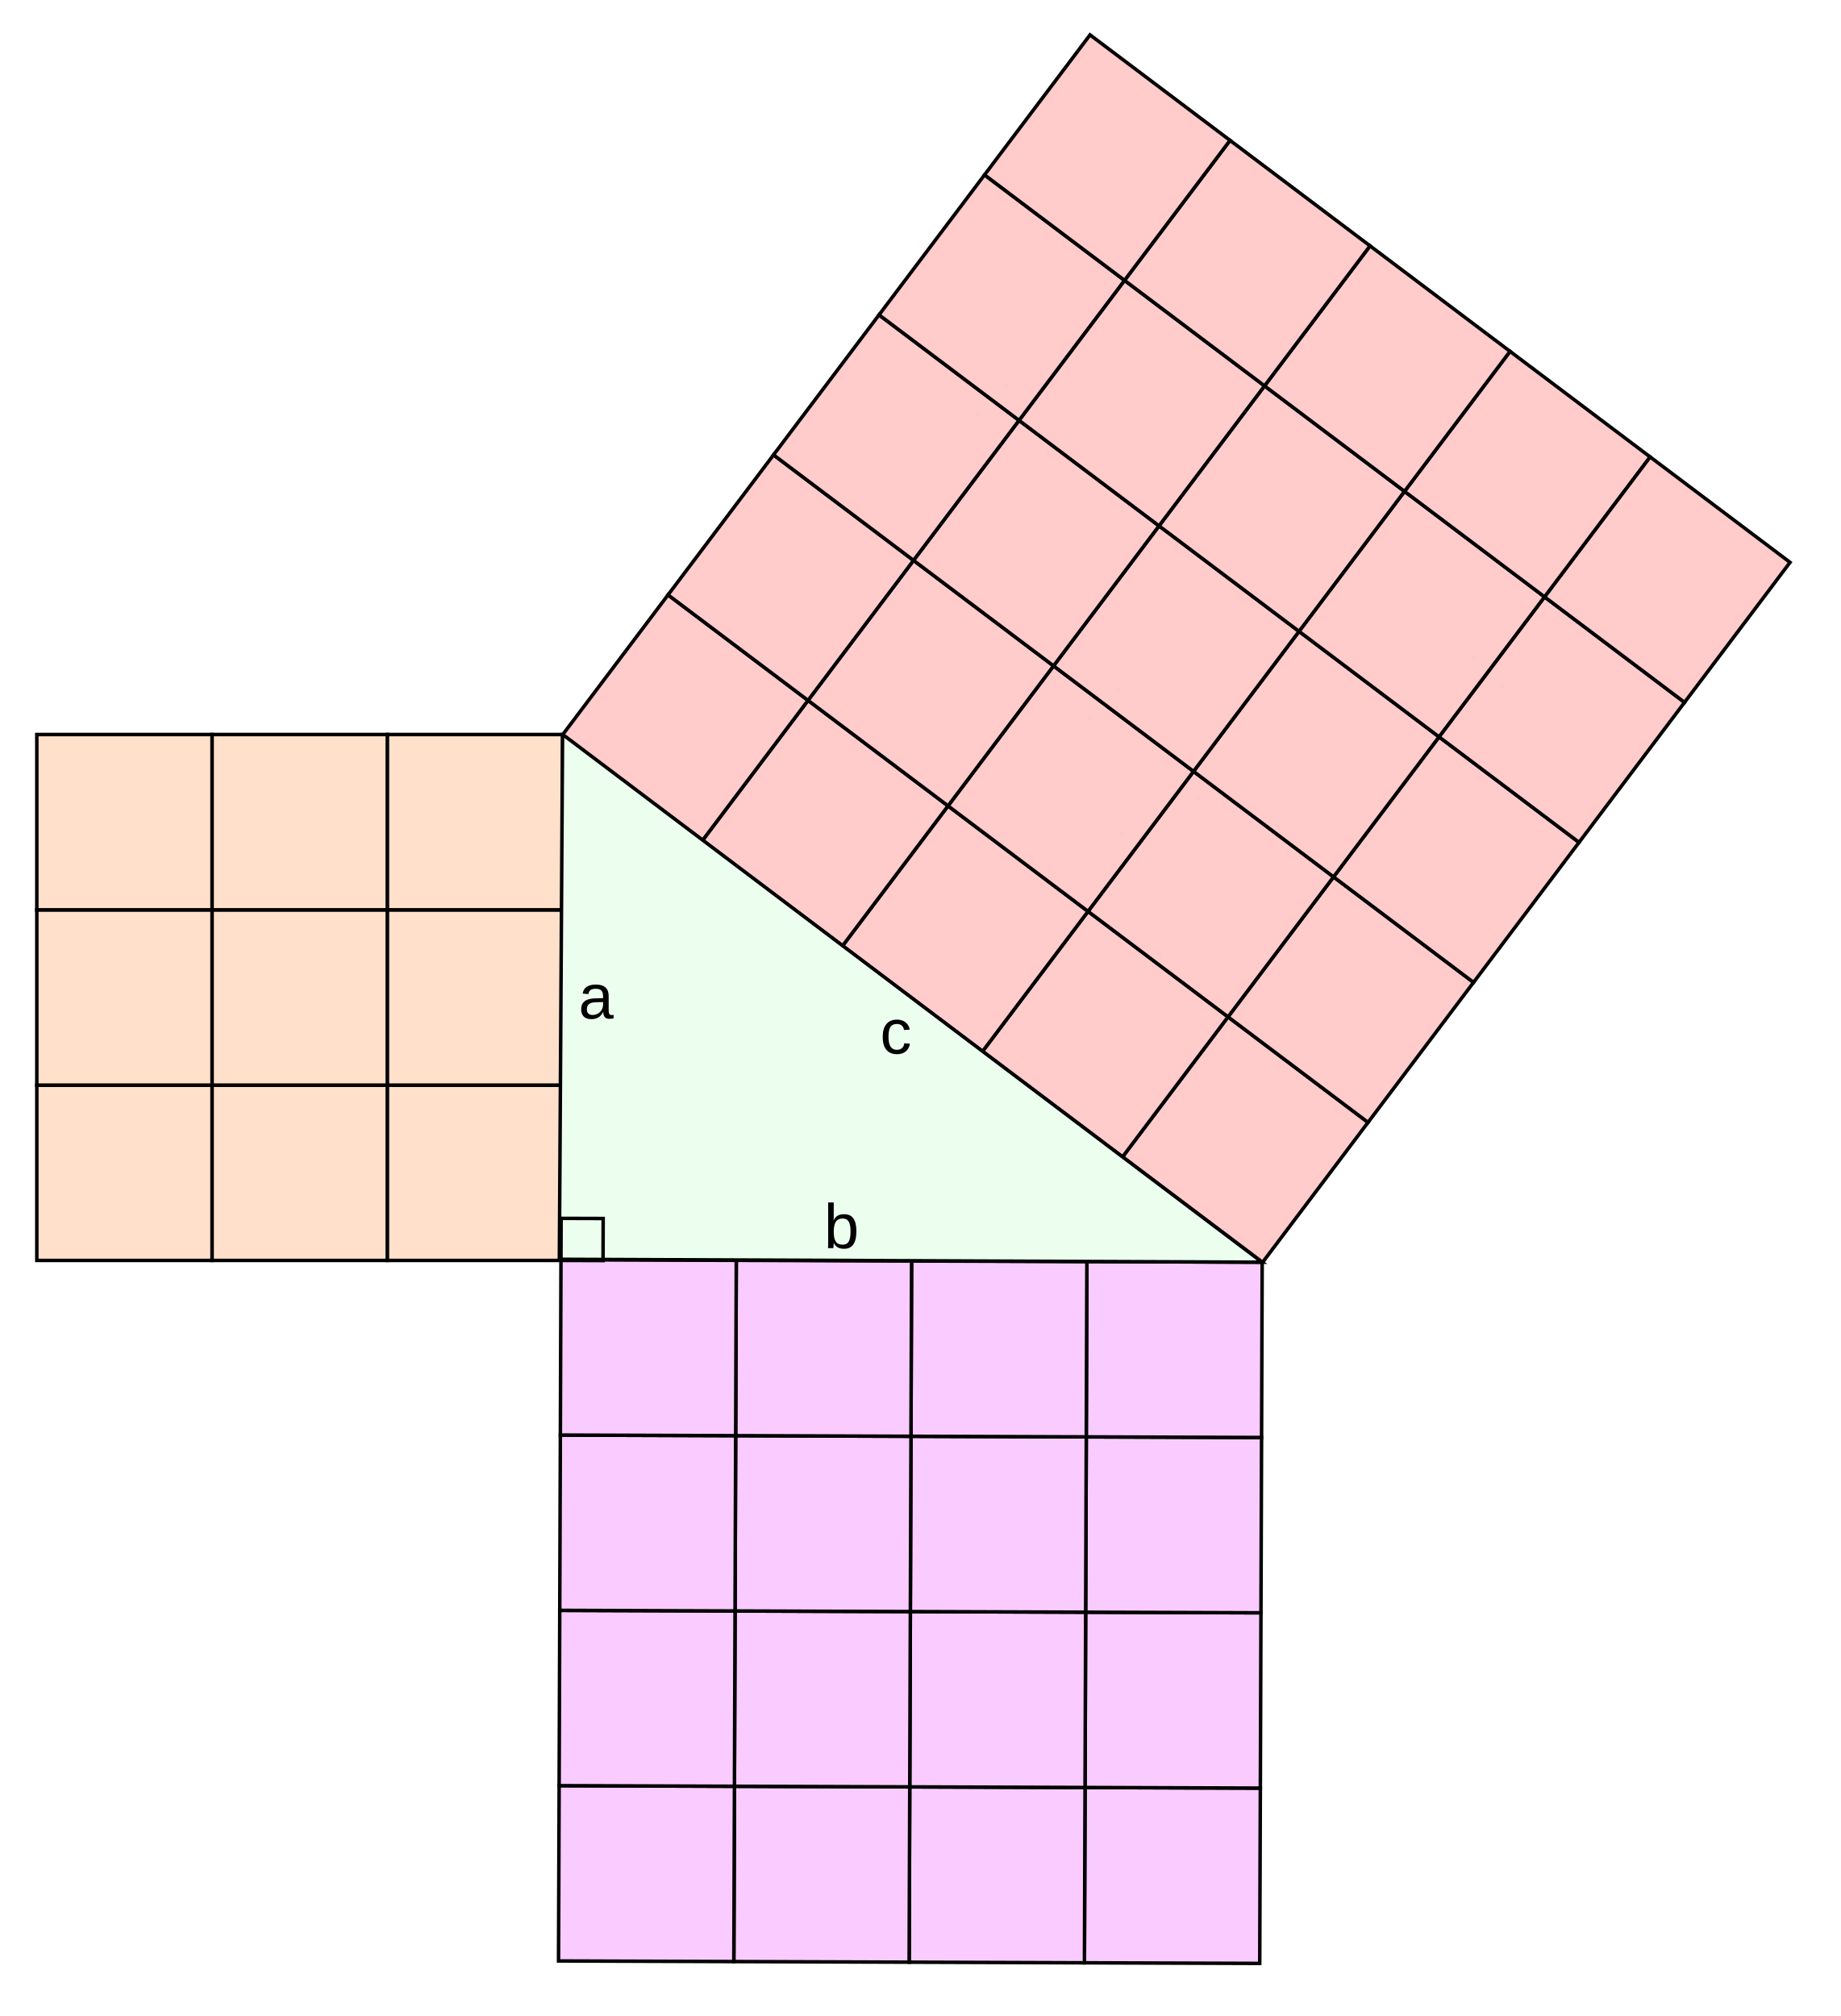
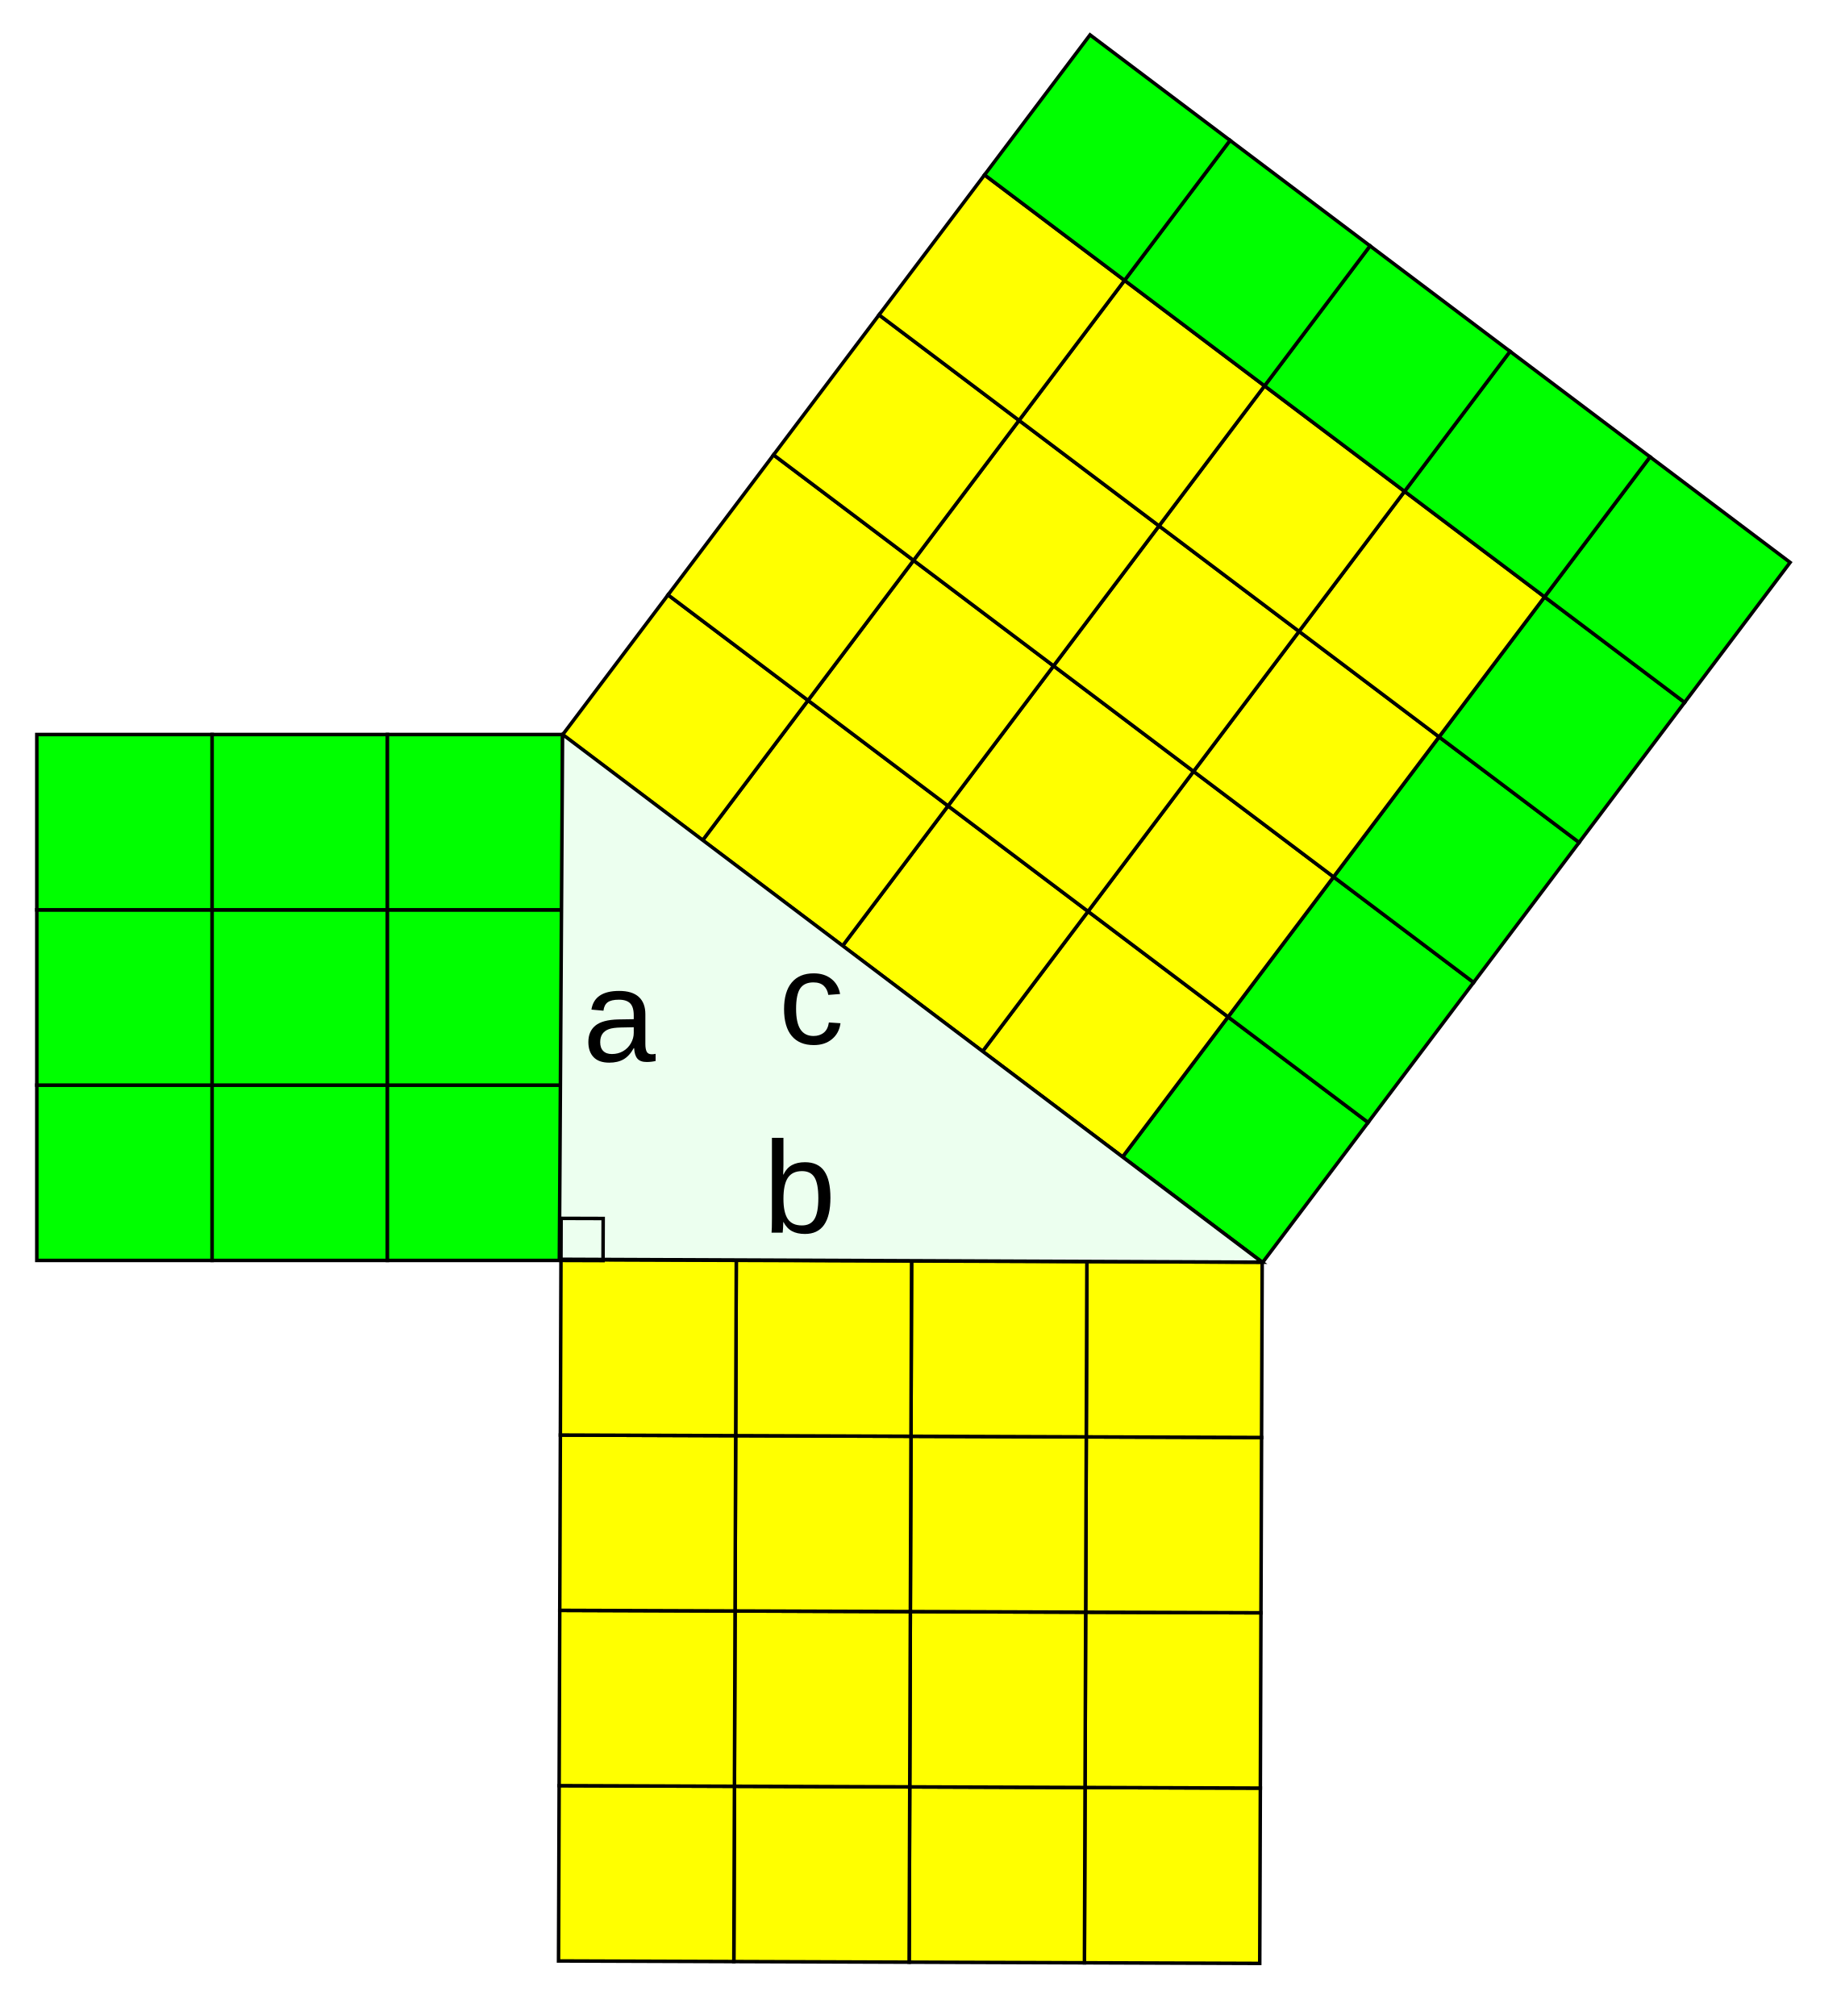
<svg xmlns="http://www.w3.org/2000/svg" shape-rendering="geometricPrecision" text-rendering="geometricPrecision" style="white-space:pre" version="1.1" viewBox="0 0 1050 1150">
-   <g transform="translate(321 419) rotate(180) scale(-1 1) translate(-300 -300)" fill="#ffe0cb" stroke="#000" stroke-linecap="square" stroke-width="2">
+   <g transform="translate(321 419) rotate(180) scale(-1 1) translate(-300 -300)" fill="#0f0" stroke="#000" stroke-linecap="square" stroke-width="2">
    <rect width="100" height="100" />
-     <rect transform="translate(100 0)" width="100" height="100" />
-     <rect transform="translate(200 0)" width="100" height="100" />
+     <rect transform="translate(100)" width="100" height="100" />
+     <rect transform="translate(200)" width="100" height="100" />
    <rect transform="translate(0 100)" width="100" height="100" />
    <rect transform="translate(100 100)" width="100" height="100" />
    <rect transform="translate(200 100)" width="100" height="100" />
    <rect transform="translate(0 200)" width="100" height="100" />
    <rect transform="translate(100 200)" width="100" height="100" />
    <rect transform="translate(200 200)" width="100" height="100" />
  </g>
-   <g transform="translate(720 720) rotate(90.2) scale(-1 1) translate(-400)" fill="#f9cbff" stroke="#000" stroke-linecap="square" stroke-width="2">
+   <g transform="translate(720 720) rotate(90.2) scale(-1 1) translate(-400)" fill="#ff0" stroke="#000" stroke-linecap="square" stroke-width="2">
    <rect width="100" height="100" />
-     <rect transform="translate(100 0)" width="100" height="100" />
-     <rect transform="translate(200 0)" width="100" height="100" />
+     <rect transform="translate(100)" width="100" height="100" />
+     <rect transform="translate(200)" width="100" height="100" />
    <rect transform="translate(0 100)" width="100" height="100" />
    <rect transform="translate(100 100)" width="100" height="100" />
    <rect transform="translate(200 100)" width="100" height="100" />
    <rect transform="translate(0 200)" width="100" height="100" />
    <rect transform="translate(100 200)" width="100" height="100" />
    <rect transform="translate(200 200)" width="100" height="100" />
-     <rect transform="translate(300 0)" width="100" height="100" />
+     <rect transform="translate(300)" width="100" height="100" />
    <rect transform="translate(300 100)" width="100" height="100" />
    <rect transform="translate(300 200)" width="100" height="100" />
    <rect transform="translate(0 300)" width="100" height="100" />
    <rect transform="translate(100 300)" width="100" height="100" />
    <rect transform="translate(200 300)" width="100" height="100" />
    <rect transform="translate(300 300)" width="100" height="100" />
  </g>
-   <g transform="translate(671 370) rotate(127) scale(-1 1) translate(-250 -250)" fill="#ffcbcb" stroke="#000" stroke-linecap="square" stroke-width="2">
-     <rect width="100" height="100" />
-     <rect transform="translate(100 0)" width="100" height="100" />
-     <rect transform="translate(200 0)" width="100" height="100" />
-     <rect transform="translate(0 100)" width="100" height="100" />
-     <rect transform="translate(100 100)" width="100" height="100" />
-     <rect transform="translate(200 100)" width="100" height="100" />
-     <rect transform="translate(0 200)" width="100" height="100" />
-     <rect transform="translate(100 200)" width="100" height="100" />
-     <rect transform="translate(200 200)" width="100" height="100" />
-     <rect transform="translate(300 0)" width="100" height="100" />
-     <rect transform="translate(300 100)" width="100" height="100" />
-     <rect transform="translate(300 200)" width="100" height="100" />
-     <rect transform="translate(0 300)" width="100" height="100" />
-     <rect transform="translate(100 300)" width="100" height="100" />
-     <rect transform="translate(200 300)" width="100" height="100" />
-     <rect transform="translate(300 300)" width="100" height="100" />
-     <rect transform="translate(400 0)" width="100" height="100" />
-     <rect transform="translate(400 100)" width="100" height="100" />
-     <rect transform="translate(400 200)" width="100" height="100" />
-     <rect transform="translate(400 300)" width="100" height="100" />
-     <rect transform="translate(0 400)" width="100" height="100" />
-     <rect transform="translate(100 400)" width="100" height="100" />
-     <rect transform="translate(200 400)" width="100" height="100" />
-     <rect transform="translate(300 400)" width="100" height="100" />
-     <rect transform="translate(400 400)" width="100" height="100" />
+   <g fill="#0f0" stroke="#000" stroke-linecap="square" stroke-width="2">
+     <rect transform="matrix(.60182 -.79864 -.79864 -.60182 0 0)" x="-141.68" y="-1008.6" width="100" height="100" />
+     <rect transform="matrix(.60182 -.79864 -.79864 -.60182 0 0)" x="-41.677" y="-1008.6" width="100" height="100" />
+     <rect transform="matrix(.60182 -.79864 -.79864 -.60182 0 0)" x="58.323" y="-1008.6" width="100" height="100" />
  </g>
-   <path transform="translate(321 419) rotate(210) scale(-1 1)" d="m0 0 496-61.2-348-199-148 260z" fill="#ecffef" stroke="#000" stroke-linecap="square" stroke-width="2" />
-   <rect transform="translate(320 719) rotate(.175) scale(-1 1) translate(-24 -24)" width="24" height="24" fill="none" stroke="#000" stroke-linecap="square" stroke-width="2" />
-   <g fill="#000000" font-family="Arial" font-size="36" font-weight="400" letter-spacing="0" word-spacing="0">
-     <text transform="translate(330 581)" style="line-height:16px">a</text>
-     <text transform="translate(470 712)" style="line-height:16px">b</text>
-     <text transform="translate(502 601)" style="line-height:16px">c</text>
+   <g fill="#ff0" stroke="#000" stroke-linecap="square" stroke-width="2">
+     <rect transform="matrix(.60182 -.79864 -.79864 -.60182 0 0)" x="-141.68" y="-908.56" width="100" height="100" />
+     <rect transform="matrix(.60182 -.79864 -.79864 -.60182 0 0)" x="-41.677" y="-908.56" width="100" height="100" />
+     <rect transform="matrix(.60182 -.79864 -.79864 -.60182 0 0)" x="58.323" y="-908.56" width="100" height="100" />
+     <rect transform="matrix(.60182 -.79864 -.79864 -.60182 0 0)" x="-141.68" y="-808.56" width="100" height="100" />
+     <rect transform="matrix(.60182 -.79864 -.79864 -.60182 0 0)" x="-41.677" y="-808.56" width="100" height="100" />
+     <rect transform="matrix(.60182 -.79864 -.79864 -.60182 0 0)" x="58.323" y="-808.56" width="100" height="100" />
+   </g>
+   <rect transform="matrix(.60182 -.79864 -.79864 -.60182 0 0)" x="158.32" y="-1008.6" width="100" height="100" fill="#0f0" stroke="#000" stroke-linecap="square" stroke-width="2" />
+   <g fill="#ff0" stroke="#000" stroke-linecap="square" stroke-width="2">
+     <rect transform="matrix(.60182 -.79864 -.79864 -.60182 0 0)" x="158.32" y="-908.56" width="100" height="100" />
+     <rect transform="matrix(.60182 -.79864 -.79864 -.60182 0 0)" x="158.32" y="-808.56" width="100" height="100" />
+     <rect transform="matrix(.60182 -.79864 -.79864 -.60182 0 0)" x="-141.68" y="-708.56" width="100" height="100" />
+     <rect transform="matrix(.60182 -.79864 -.79864 -.60182 0 0)" x="-41.677" y="-708.56" width="100" height="100" />
+     <rect transform="matrix(.60182 -.79864 -.79864 -.60182 0 0)" x="58.323" y="-708.56" width="100" height="100" />
+     <rect transform="matrix(.60182 -.79864 -.79864 -.60182 0 0)" x="158.32" y="-708.56" width="100" height="100" />
+   </g>
+   <g fill="#0f0" stroke="#000" stroke-linecap="square" stroke-width="2">
+     <rect transform="matrix(.60182 -.79864 -.79864 -.60182 0 0)" x="258.32" y="-1008.6" width="100" height="100" />
+     <rect transform="matrix(.60182 -.79864 -.79864 -.60182 0 0)" x="258.32" y="-908.56" width="100" height="100" />
+     <rect transform="matrix(.60182 -.79864 -.79864 -.60182 0 0)" x="258.32" y="-808.56" width="100" height="100" />
+     <rect transform="matrix(.60182 -.79864 -.79864 -.60182 0 0)" x="258.32" y="-708.56" width="100" height="100" />
+   </g>
+   <g fill="#ff0" stroke="#000" stroke-linecap="square" stroke-width="2">
+     <rect transform="matrix(.60182 -.79864 -.79864 -.60182 0 0)" x="-141.68" y="-608.56" width="100" height="100" />
+     <rect transform="matrix(.60182 -.79864 -.79864 -.60182 0 0)" x="-41.677" y="-608.56" width="100" height="100" />
+     <rect transform="matrix(.60182 -.79864 -.79864 -.60182 0 0)" x="58.323" y="-608.56" width="100" height="100" />
+     <rect transform="matrix(.60182 -.79864 -.79864 -.60182 0 0)" x="158.32" y="-608.56" width="100" height="100" />
+   </g>
+   <g stroke="#000" stroke-linecap="square" stroke-width="2">
+     <rect transform="matrix(.60182 -.79864 -.79864 -.60182 0 0)" x="258.32" y="-608.56" width="100" height="100" fill="#0f0" />
+     <path transform="translate(321 419) rotate(210) scale(-1 1)" d="m0 0 496-61.2-348-199-148 260z" fill="#ecffef" />
+     <rect transform="translate(320 719) rotate(.175) scale(-1 1) translate(-24 -24)" width="24" height="24" fill="none" />
+   </g>
+   <g fill="#000000" font-family="Arial" font-size="74.667px" font-weight="400" letter-spacing="0" word-spacing="0">
+     <text x="332.454" y="605.447" style="line-height:33.185px">a</text>
+     <text x="435.313" y="703.156" style="line-height:33.185px">b</text>
+     <text x="444.091" y="595.423" style="line-height:33.185px">c</text>
  </g>
</svg>
